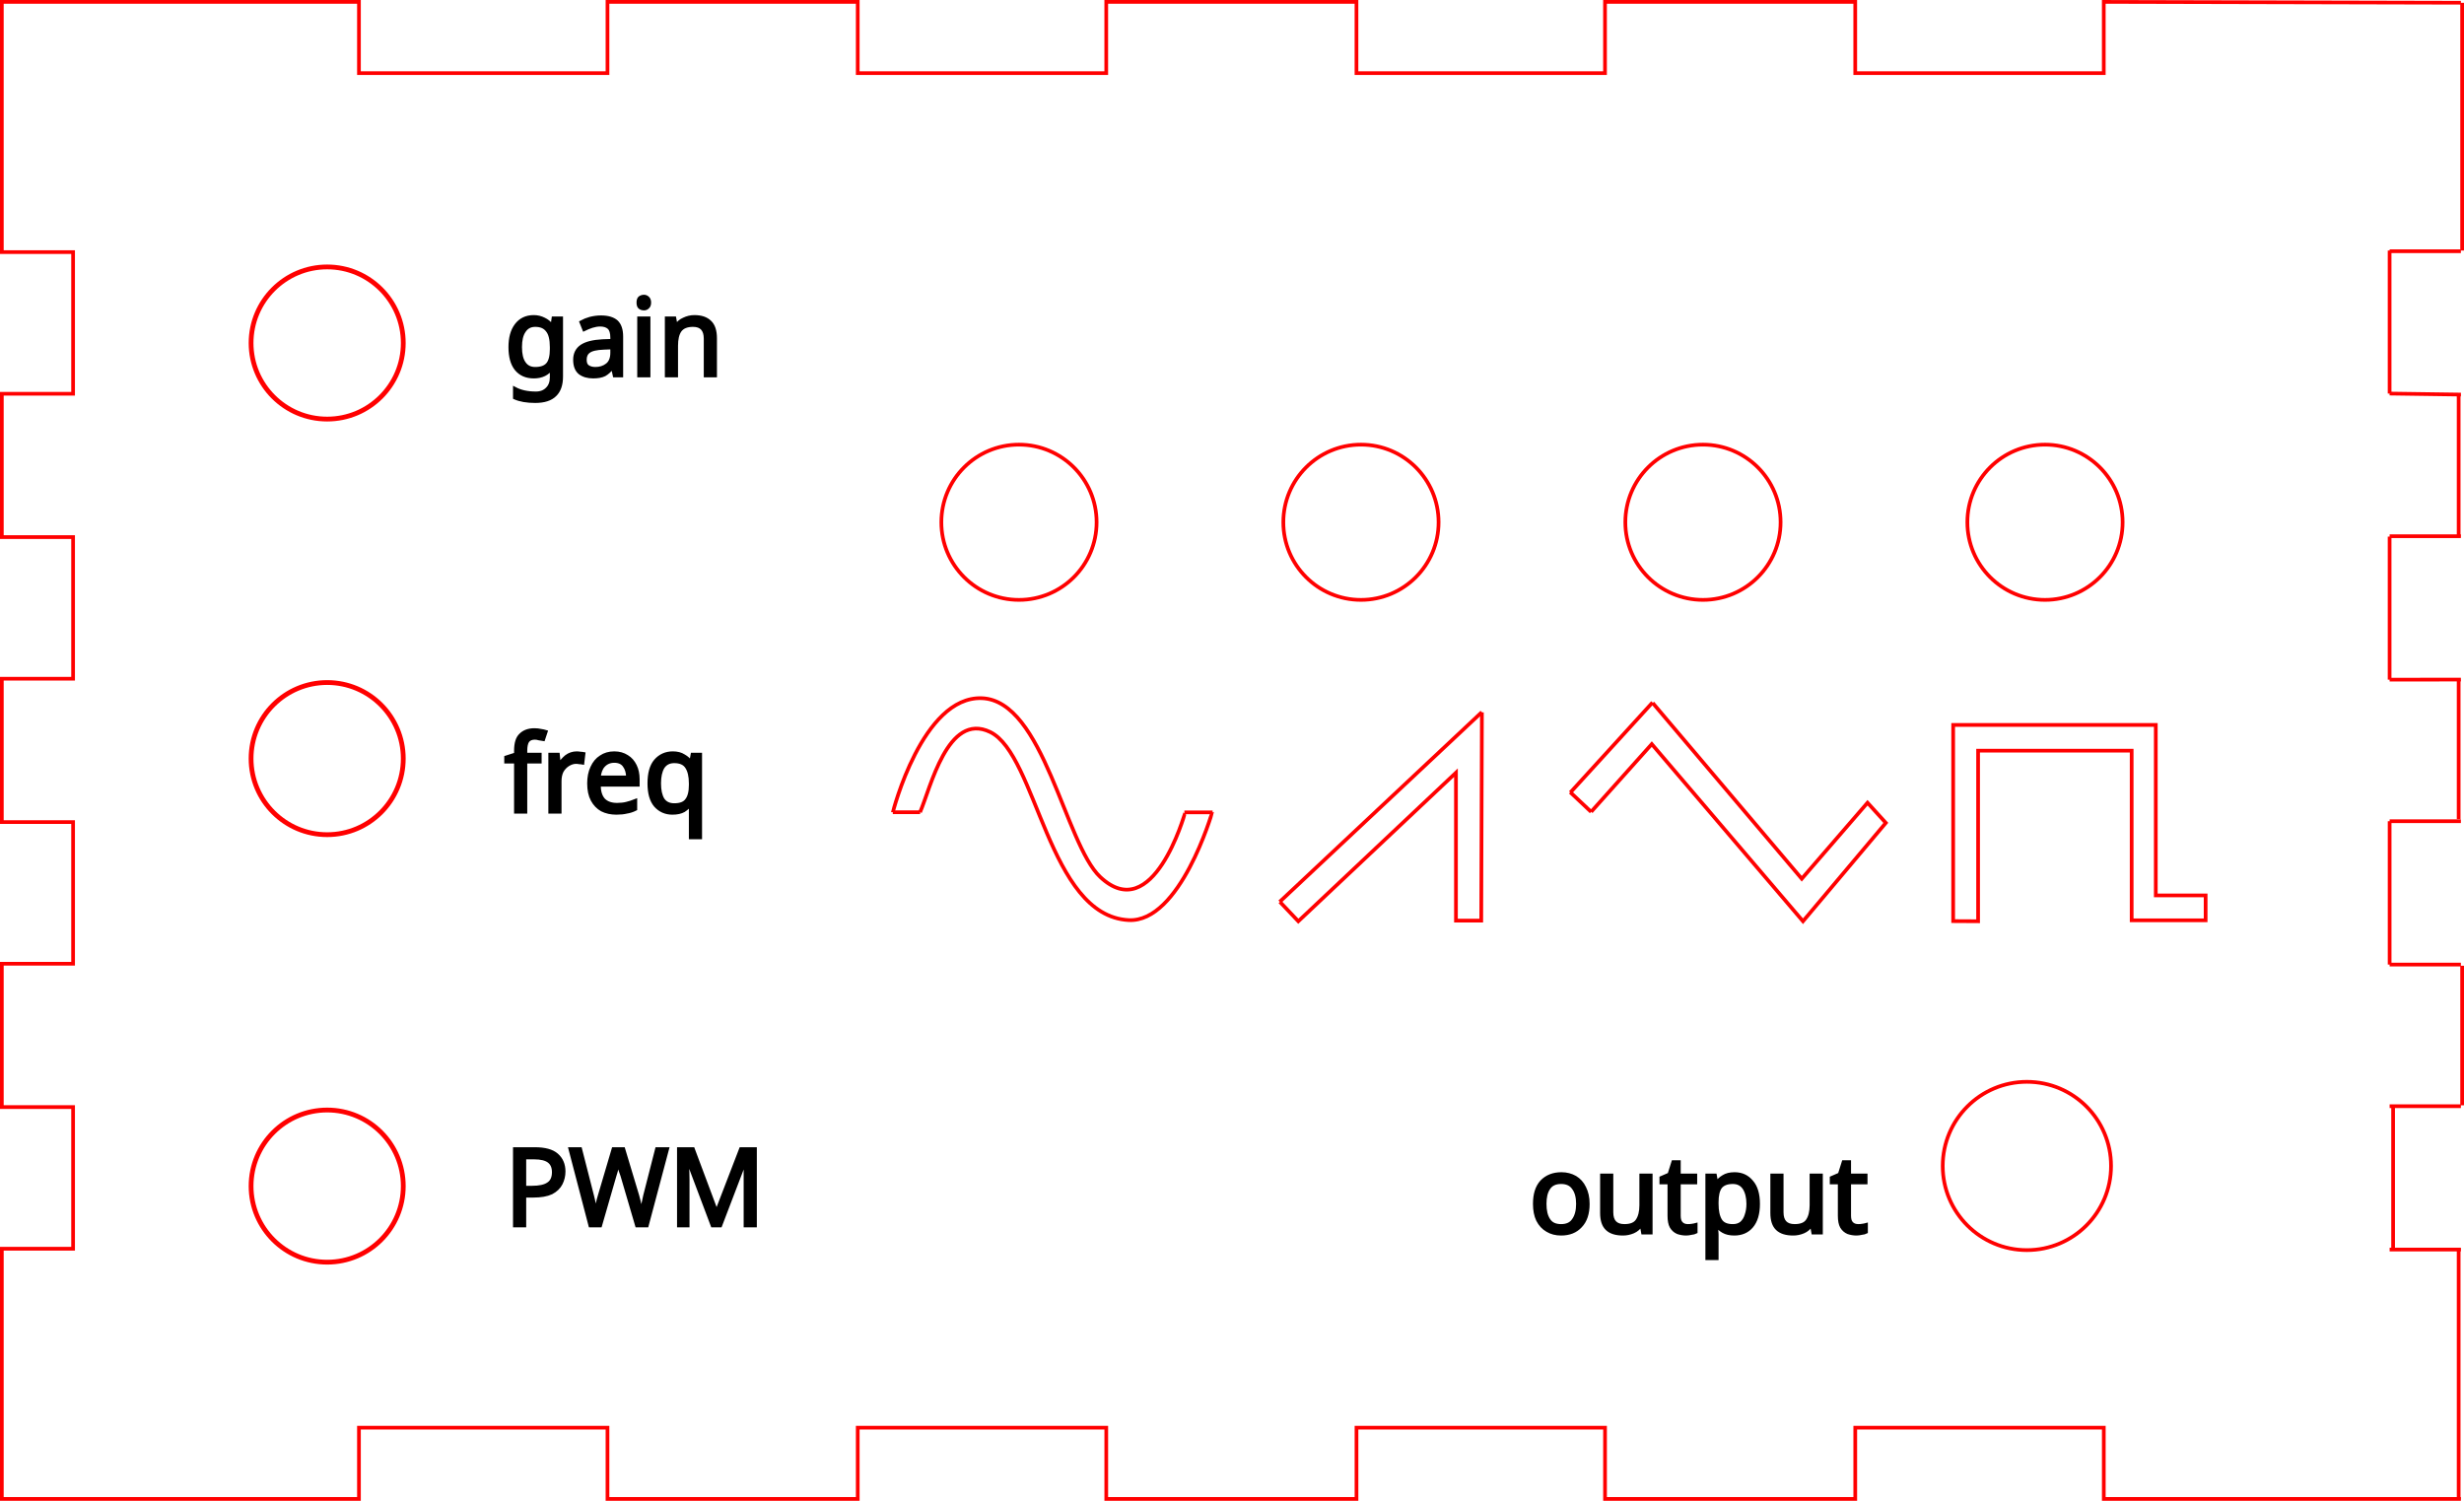
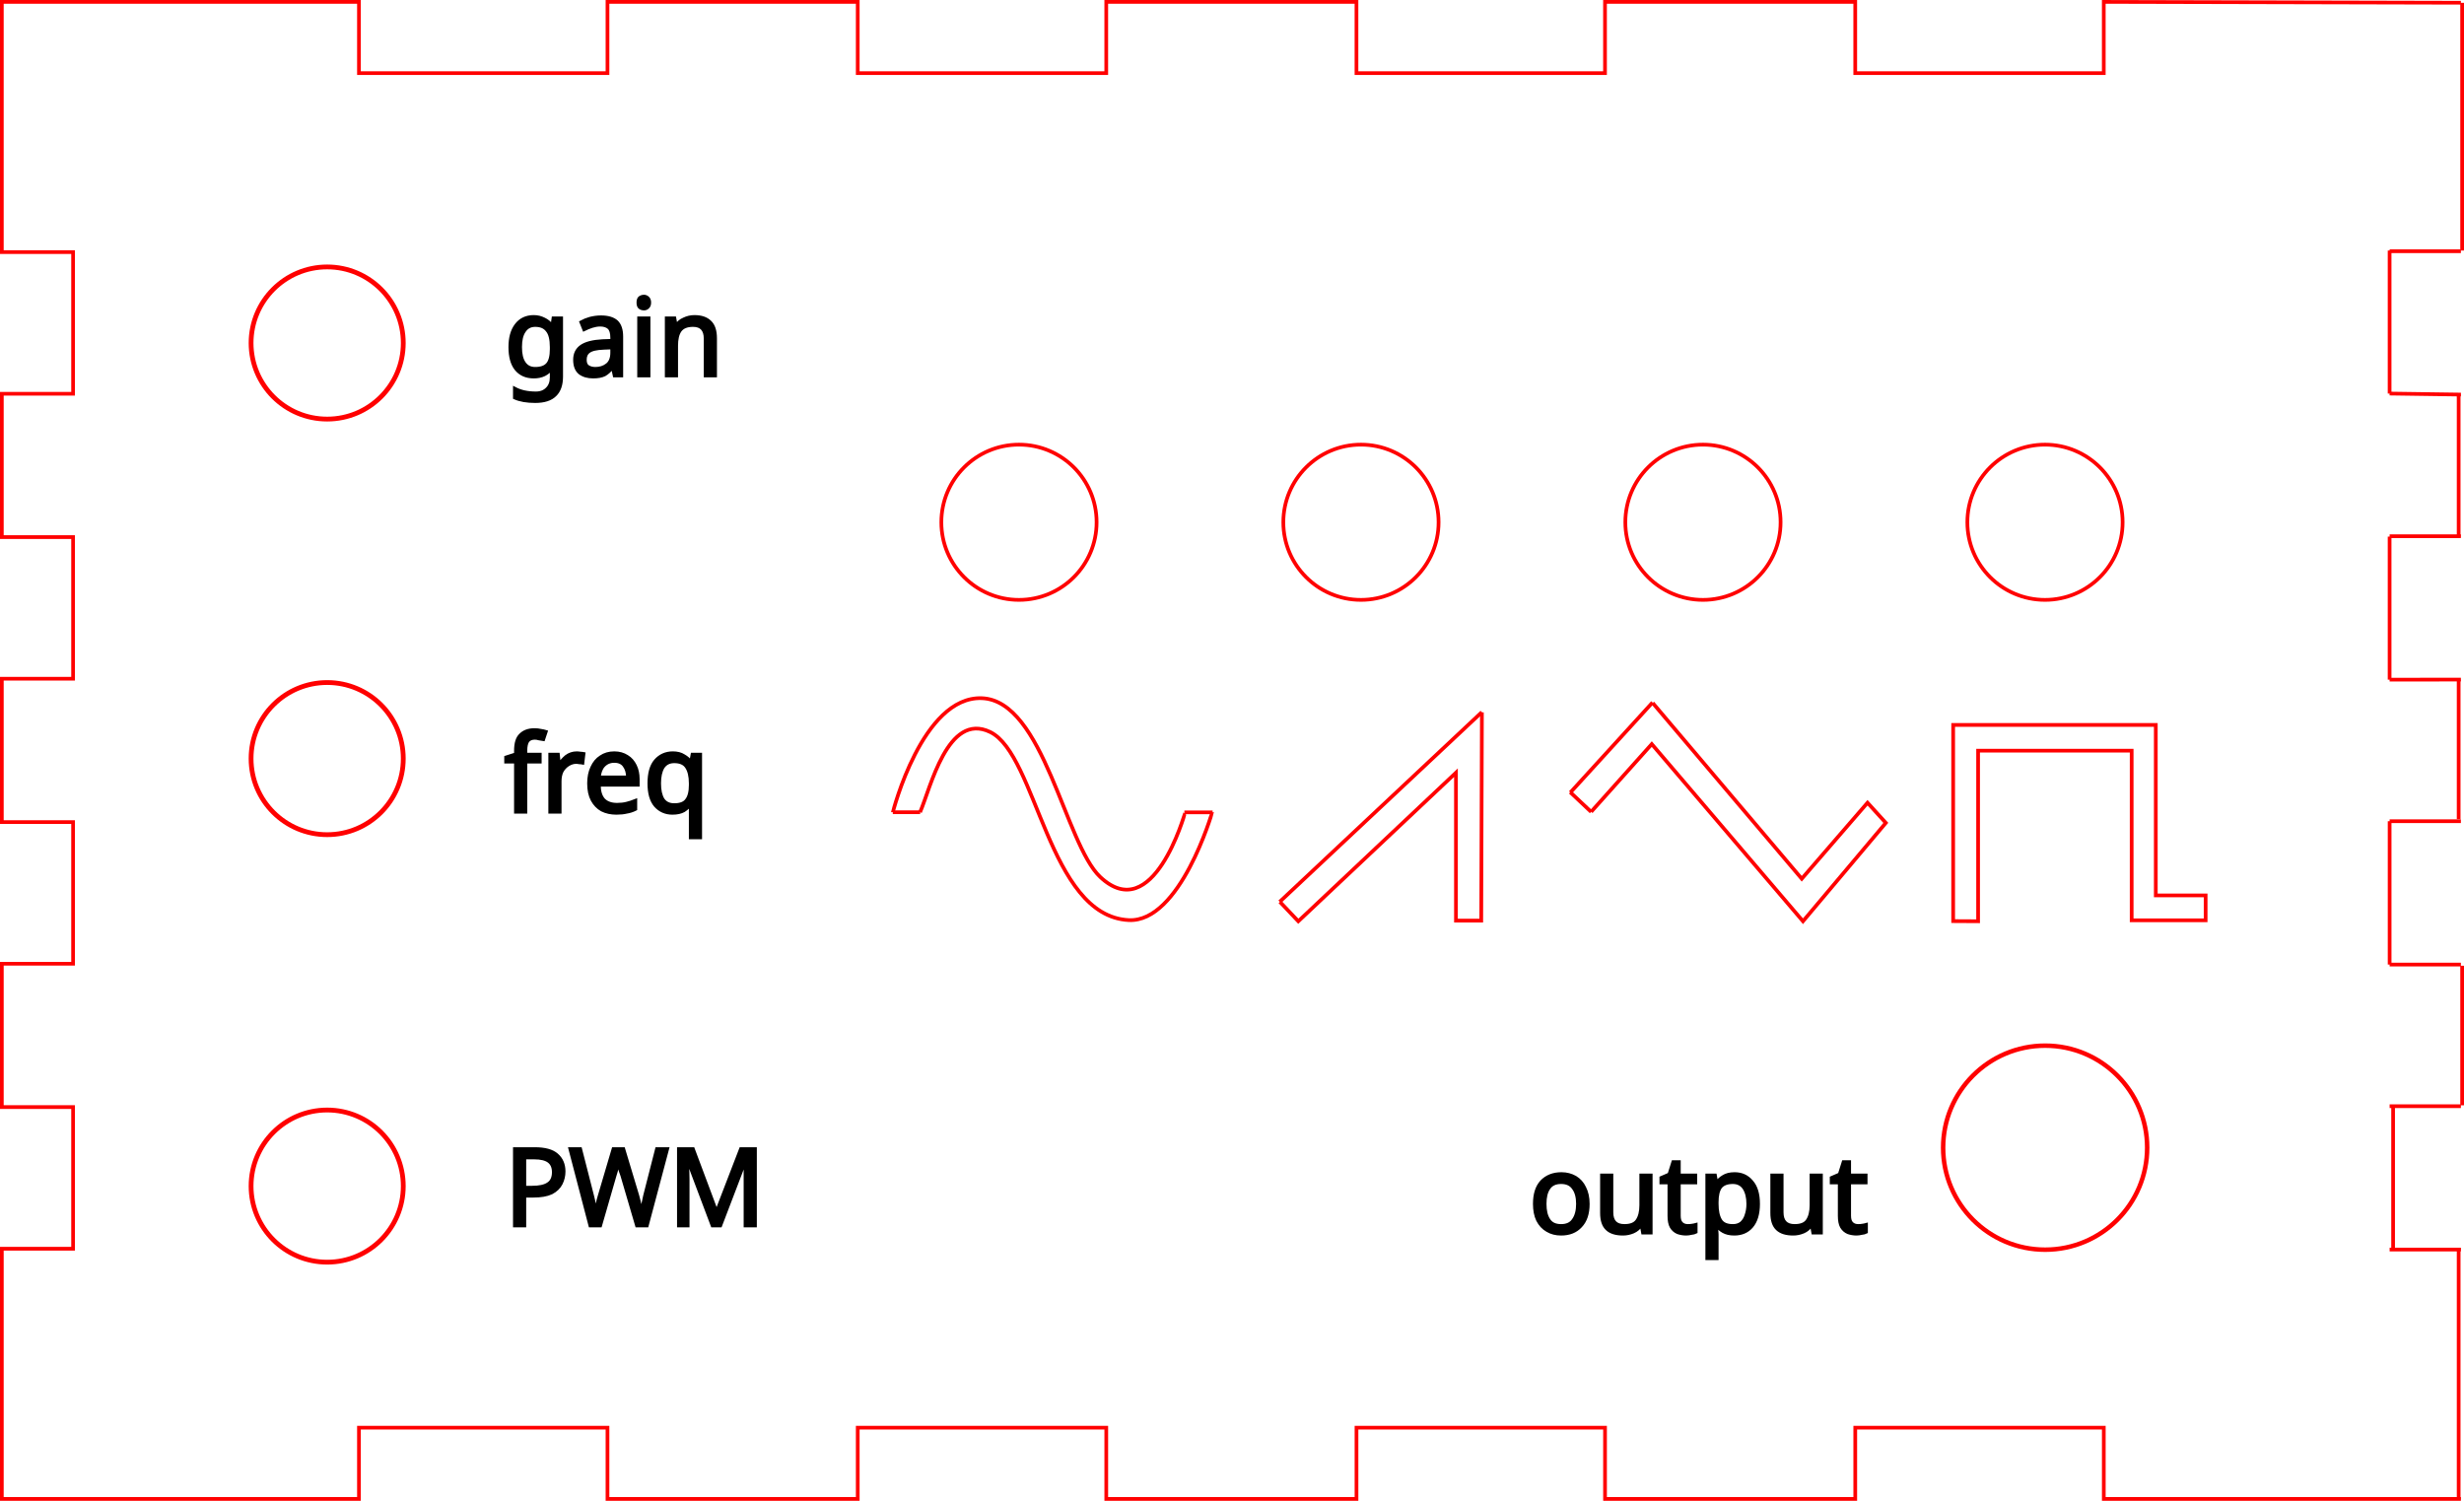
<svg xmlns="http://www.w3.org/2000/svg" width="109.797mm" height="66.878mm" viewBox="0 0 109.797 66.878" version="1.1" id="svg8">
  <defs id="defs2" />
  <g id="layer1" transform="translate(-1.46698,-90.01282)">
    <path d="m 107.95,145.696 h 3.175" style="fill:none;stroke:#ff0000;stroke-width:0.165;stroke-linecap:butt;stroke-linejoin:miter;stroke-miterlimit:4;stroke-dasharray:none" id="path51" />
    <path d="m 111.125,90.134 -15.913,-0.038 v 3.175 H 84.137 v -3.175 H 72.987 v 3.175 H 61.912 v -3.175 H 50.762 v 3.175 H 39.688 v -3.175 H 28.537 v 3.175 H 17.462 v -3.175 H 1.549 v 11.151 h 3.175 v 6.312 H 1.549 v 6.388 h 3.175 v 6.312 H 1.549 v 6.388 h 3.175 v 6.312 H 1.549 v 6.388 h 3.175 v 6.312 H 1.549 v 11.15 H 17.462 v -3.175 h 11.075 v 3.175 H 39.688 v -3.175 h 11.075 v 3.175 h 11.15 v -3.175 h 11.075 v 3.175 h 11.15 v -3.175 h 11.075 v 3.175 h 15.913" style="fill:none;stroke:#ff0000;stroke-width:0.165;stroke-linecap:butt;stroke-linejoin:miter;stroke-miterlimit:4;stroke-dasharray:none" id="path53" />
    <path d="M 111.125,101.208 H 107.95" style="fill:none;stroke:#ff0000;stroke-width:0.165;stroke-linecap:butt;stroke-linejoin:miter;stroke-miterlimit:4;stroke-dasharray:none" id="path55" />
    <path d="m 107.949,107.551 3.176,0.045" style="fill:none;stroke:#ff0000;stroke-width:0.165;stroke-linecap:butt;stroke-linejoin:miter;stroke-miterlimit:4;stroke-dasharray:none" id="path57" />
    <path d="M 111.125,113.908 H 107.95" style="fill:none;stroke:#ff0000;stroke-width:0.165;stroke-linecap:butt;stroke-linejoin:miter;stroke-miterlimit:4;stroke-dasharray:none" id="path59" />
    <path d="m 107.949,120.3 3.176,-0.004" style="fill:none;stroke:#ff0000;stroke-width:0.165;stroke-linecap:butt;stroke-linejoin:miter;stroke-miterlimit:4;stroke-dasharray:none" id="path61" />
    <path d="M 111.125,126.608 H 107.95" style="fill:none;stroke:#ff0000;stroke-width:0.165;stroke-linecap:butt;stroke-linejoin:miter;stroke-miterlimit:4;stroke-dasharray:none" id="path63" />
    <path d="m 107.95,132.996 h 3.175" style="fill:none;stroke:#ff0000;stroke-width:0.165;stroke-linecap:butt;stroke-linejoin:miter;stroke-miterlimit:4;stroke-dasharray:none" id="path65" />
    <path d="M 111.125,139.308 H 107.95" style="fill:none;stroke:#ff0000;stroke-width:0.165;stroke-linecap:butt;stroke-linejoin:miter;stroke-miterlimit:4;stroke-dasharray:none" id="path67" />
    <path d="m 111.026,145.642 v 11.194" style="fill:none;stroke:#ff0000;stroke-width:0.165;stroke-linecap:butt;stroke-linejoin:miter;stroke-miterlimit:4;stroke-dasharray:none" id="path69" />
    <path d="m 108.105,139.268 v 6.374" style="fill:none;stroke:#ff0000;stroke-width:0.165;stroke-linecap:butt;stroke-linejoin:miter;stroke-miterlimit:4;stroke-dasharray:none" id="path71" />
    <path d="m 111.181,139.268 v -6.219" style="fill:none;stroke:#ff0000;stroke-width:0.165;stroke-linecap:butt;stroke-linejoin:miter;stroke-miterlimit:4;stroke-dasharray:none" id="path73" />
    <path d="m 107.95,126.608 v 6.388" style="fill:none;stroke:#ff0000;stroke-width:0.165;stroke-linecap:butt;stroke-linejoin:miter;stroke-miterlimit:4;stroke-dasharray:none" id="path75" />
    <path d="m 111.026,126.519 v -6.219" style="fill:none;stroke:#ff0000;stroke-width:0.165;stroke-linecap:butt;stroke-linejoin:miter;stroke-miterlimit:4;stroke-dasharray:none" id="path77" />
    <path d="m 107.949,120.3 v -6.374" style="fill:none;stroke:#ff0000;stroke-width:0.165;stroke-linecap:butt;stroke-linejoin:miter;stroke-miterlimit:4;stroke-dasharray:none" id="path79" />
    <path d="m 111.026,113.926 v -6.374" style="fill:none;stroke:#ff0000;stroke-width:0.165;stroke-linecap:butt;stroke-linejoin:miter;stroke-miterlimit:4;stroke-dasharray:none" id="path81" />
    <path d="m 107.949,107.551 v -6.374" style="fill:none;stroke:#ff0000;stroke-width:0.165;stroke-linecap:butt;stroke-linejoin:miter;stroke-miterlimit:4;stroke-dasharray:none" id="path83" />
    <path d="M 111.181,101.177 V 90.138" style="fill:none;stroke:#ff0000;stroke-width:0.165;stroke-linecap:butt;stroke-linejoin:miter;stroke-miterlimit:4;stroke-dasharray:none" id="path85" />
    <path d="m 58.491,130.2 9.006,-8.452" style="fill:none;stroke:#ff0000;stroke-width:0.165;stroke-linecap:butt;stroke-linejoin:miter;stroke-miterlimit:4;stroke-dasharray:none" id="path181" />
    <path d="m 67.501,121.757 -0.029,9.28 h -1.127 v -6.591 l -7.025,6.62 -0.819,-0.864" style="fill:none;stroke:#ff0000;stroke-width:0.165;stroke-linecap:butt;stroke-linejoin:miter;stroke-miterlimit:4;stroke-dasharray:none" id="path183" />
    <path d="m 88.501,131.06 v -8.742 h 9.029 v 7.596 h 2.221 v 1.111 h -3.296 v -7.56 h -6.843 v 7.601 z" style="fill:none;stroke:#ff0000;stroke-width:0.165;stroke-linecap:butt;stroke-linejoin:miter;stroke-miterlimit:4;stroke-dasharray:none" id="path185" />
    <g id="Layer1000" transform="matrix(0.2645833,0,0,0.2645833,117.8174,335.4882)" style="stroke:#ff0000;stroke-width:0.624;stroke-miterlimit:4;stroke-dasharray:none">
      <path d="m -175.273,-794.301 13.841,-15.168" style="fill:none;stroke:#ff0000;stroke-width:0.624;stroke-linecap:butt;stroke-linejoin:miter;stroke-miterlimit:4;stroke-dasharray:none" id="path187" />
      <path d="m -175.288,-794.351 3.515,3.31" style="fill:none;stroke:#ff0000;stroke-width:0.624;stroke-linecap:butt;stroke-linejoin:miter;stroke-miterlimit:4;stroke-dasharray:none" id="path189" />
      <path d="m -171.773,-791.052 10.212,-11.407 25.466,29.84 13.952,-16.57 -3.083,-3.392 -11.077,12.805 -25.105,-29.616" style="fill:none;stroke:#ff0000;stroke-width:0.624;stroke-linecap:butt;stroke-linejoin:miter;stroke-miterlimit:4;stroke-dasharray:none" id="path191" />
    </g>
    <path d="m 92.593,109.827 a 3.459,3.459 0 0 1 3.459,3.459 3.459,3.459 0 1 1 -3.459,-3.459 z" style="fill:none;stroke:#ff0000;stroke-width:0.165;stroke-linecap:butt;stroke-linejoin:miter;stroke-miterlimit:4;stroke-dasharray:none" id="path194" />
    <path d="m 77.352,109.827 a 3.459,3.459 0 0 1 3.459,3.459 3.459,3.459 0 1 1 -3.459,-3.459 z" style="fill:none;stroke:#ff0000;stroke-width:0.165;stroke-linecap:butt;stroke-linejoin:miter;stroke-miterlimit:4;stroke-dasharray:none" id="path196" />
    <path d="m 62.112,109.827 a 3.459,3.459 0 0 1 3.459,3.459 3.459,3.459 0 1 1 -3.459,-3.459 z" style="fill:none;stroke:#ff0000;stroke-width:0.165;stroke-linecap:butt;stroke-linejoin:miter;stroke-miterlimit:4;stroke-dasharray:none" id="path198" />
    <path d="m 46.873,109.827 a 3.459,3.459 0 0 1 3.459,3.459 3.459,3.459 0 1 1 -3.459,-3.459 z" style="fill:none;stroke:#ff0000;stroke-width:0.165;stroke-linecap:butt;stroke-linejoin:miter;stroke-miterlimit:4;stroke-dasharray:none" id="path200" />
    <path d="m 16.046,101.908 a 3.391,3.39 0 0 1 3.391,3.39 3.391,3.39 0 1 1 -3.391,-3.39 z" style="fill:none;stroke:#ff0000;stroke-width:0.213;stroke-linecap:butt;stroke-linejoin:miter;stroke-miterlimit:4;stroke-dasharray:none" id="path202" />
    <path d="m 16.046,120.428 a 3.391,3.39 0 0 1 3.391,3.39 3.391,3.39 0 1 1 -3.391,-3.39 z" style="fill:none;stroke:#ff0000;stroke-width:0.213;stroke-linecap:butt;stroke-linejoin:miter;stroke-miterlimit:4;stroke-dasharray:none" id="path204" />
    <path d="m 16.046,139.478 a 3.391,3.39 0 0 1 3.391,3.39 3.391,3.39 0 1 1 -3.391,-3.39 z" style="fill:none;stroke:#ff0000;stroke-width:0.213;stroke-linecap:butt;stroke-linejoin:miter;stroke-miterlimit:4;stroke-dasharray:none" id="path206" />
    <path d="m 51.761,131.015 c 2.293,0.119 3.72,-4.789 3.718,-4.797 m -1.215,0.051 c -0.013,0.015 -1.41,5.039 -3.769,2.825 -1.583,-1.486 -2.509,-7.869 -5.281,-7.968 -2.651,-0.095 -3.96,5.075 -3.96,5.08 m 1.211,0.001 c 0.463,-1.05 1.225,-4.492 3.124,-3.574 2.097,1.014 2.581,8.195 6.172,8.382" style="fill:none;stroke:#ff0000;stroke-width:0.165;stroke-linecap:butt;stroke-linejoin:miter;stroke-miterlimit:4;stroke-dasharray:none" id="path208" />
    <path d="m 54.243,126.214 h 0.808 c 0,0 0.125,0 0.125,0 0.1,0 0.225,0 0.325,0" style="fill:none;stroke:#ff0000;stroke-width:0.165;stroke-linecap:butt;stroke-linejoin:miter;stroke-miterlimit:4;stroke-dasharray:none" id="path210" />
    <path d="m 41.251,126.208 h 1.218" style="fill:none;stroke:#ff0000;stroke-width:0.165;stroke-linecap:butt;stroke-linejoin:miter;stroke-miterlimit:4;stroke-dasharray:none" id="path212" />
    <text x="23.941" y="144.626" id="text216" style="font-size:3.175px;fill:#000000;stroke:#000000;stroke-width:0.165;stroke-miterlimit:4;stroke-dasharray:none">
      <tspan font-size="18" id="tspan214" style="font-size:4.762px;font-family:'Kozuka Gothic Pro B';fill:#000000;stroke:#000000;stroke-width:0.165;stroke-miterlimit:4;stroke-dasharray:none">PWM</tspan>
    </text>
    <text x="23.941" y="126.188" id="text220" style="font-size:3.175px;fill:#000000;stroke:#000000;stroke-width:0.165;stroke-miterlimit:4;stroke-dasharray:none">
      <tspan font-size="18" id="tspan218" style="font-size:4.762px;font-family:'Kozuka Gothic Pro B';fill:#000000;stroke:#000000;stroke-width:0.165;stroke-miterlimit:4;stroke-dasharray:none">freq</tspan>
    </text>
    <text x="23.941" y="106.745" id="text224" style="font-size:3.175px;fill:#000000;stroke:#000000;stroke-width:0.165;stroke-miterlimit:4;stroke-dasharray:none">
      <tspan font-size="18" id="tspan222" style="font-size:4.762px;font-family:'Kozuka Gothic Pro B';fill:#000000;stroke:#000000;stroke-width:0.165;stroke-miterlimit:4;stroke-dasharray:none">gain</tspan>
    </text>
-     <path d="m 91.786,138.221 a 3.75,3.75 0 0 1 3.75,3.75 3.75,3.75 0 1 1 -3.75,-3.75 z" style="fill:none;stroke:#ff0000;stroke-width:0.165;stroke-linecap:butt;stroke-linejoin:miter;stroke-miterlimit:4;stroke-dasharray:none" id="path226" />
+     <path d="m 92.6,136.61 a 4.546,4.546 0 0 1 4.546,4.546 4.546,4.546 0 1 1 -4.546,-4.546 z" style="fill:none;stroke:#ff0000;stroke-width:0.2;stroke-linecap:butt;stroke-linejoin:miter;stroke-miterlimit:4;stroke-dasharray:none" id="path226" />
    <text x="69.592" y="144.943" id="text230" style="font-size:3.175px;fill:#000000;stroke:#000000;stroke-width:0.165;stroke-miterlimit:4;stroke-dasharray:none">
      <tspan font-size="18" id="tspan228" style="font-size:4.762px;font-family:'Kozuka Gothic Pro B';fill:#000000;stroke:#000000;stroke-width:0.165;stroke-miterlimit:4;stroke-dasharray:none">output</tspan>
    </text>
  </g>
</svg>
